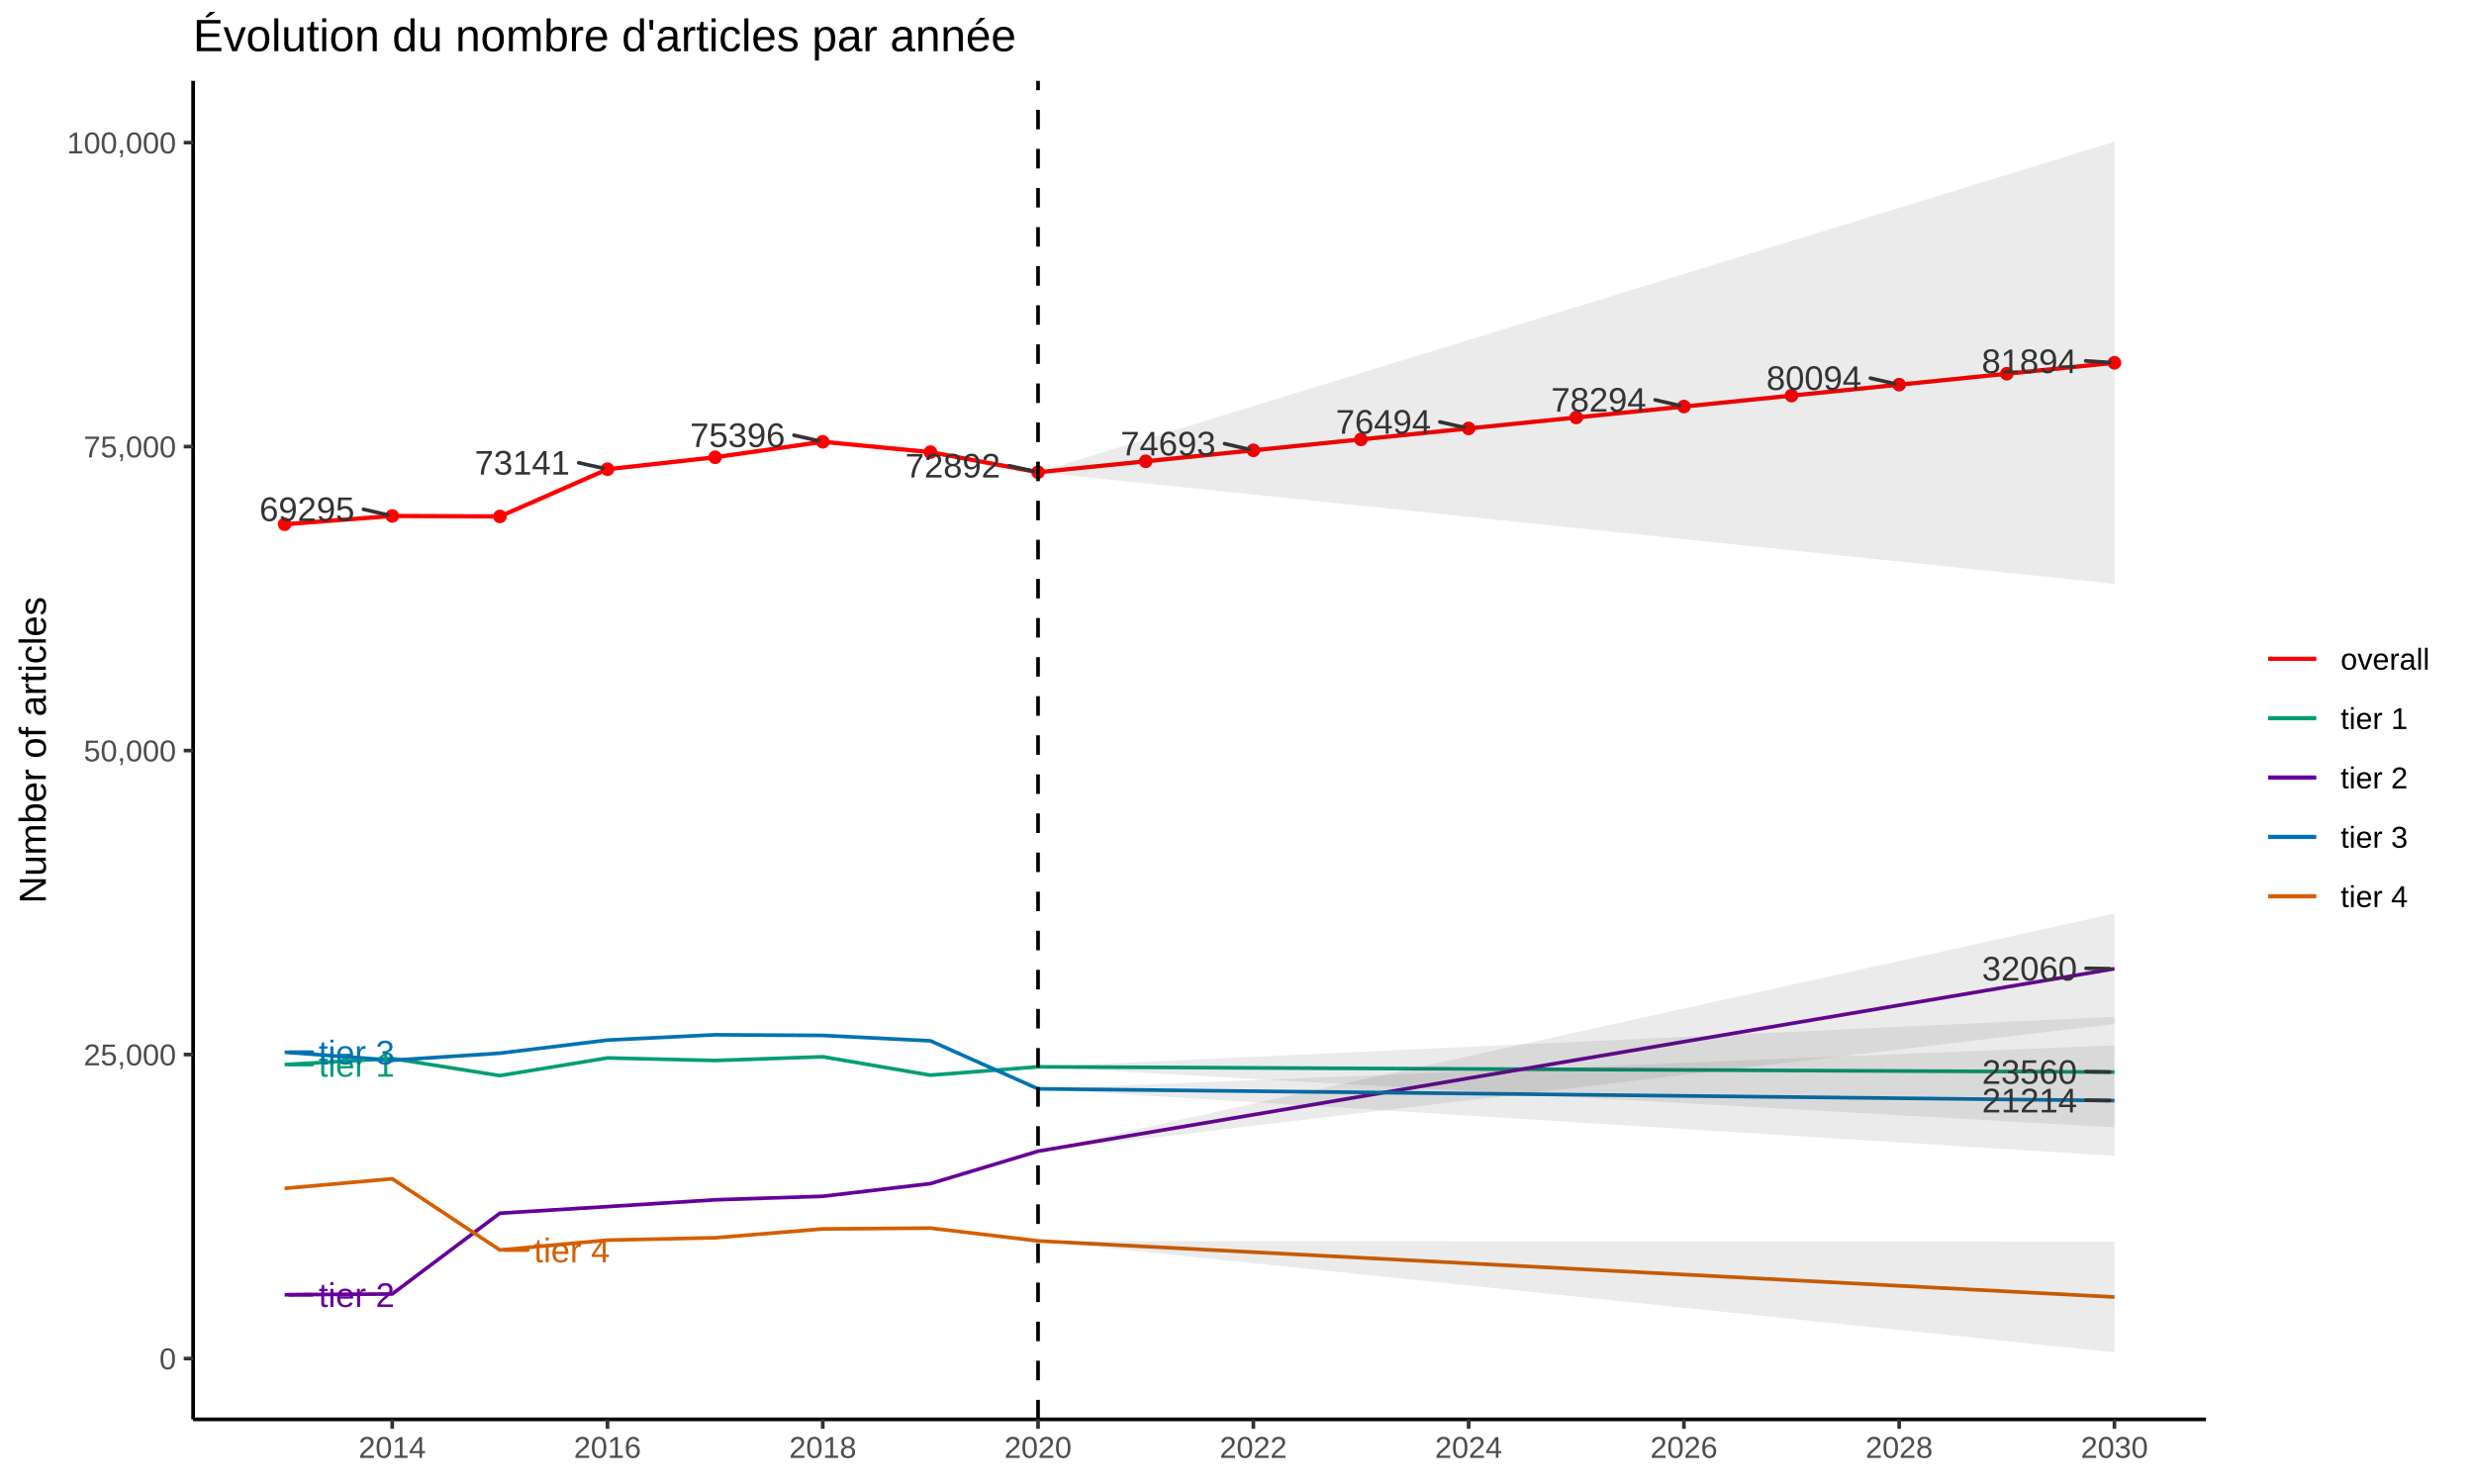
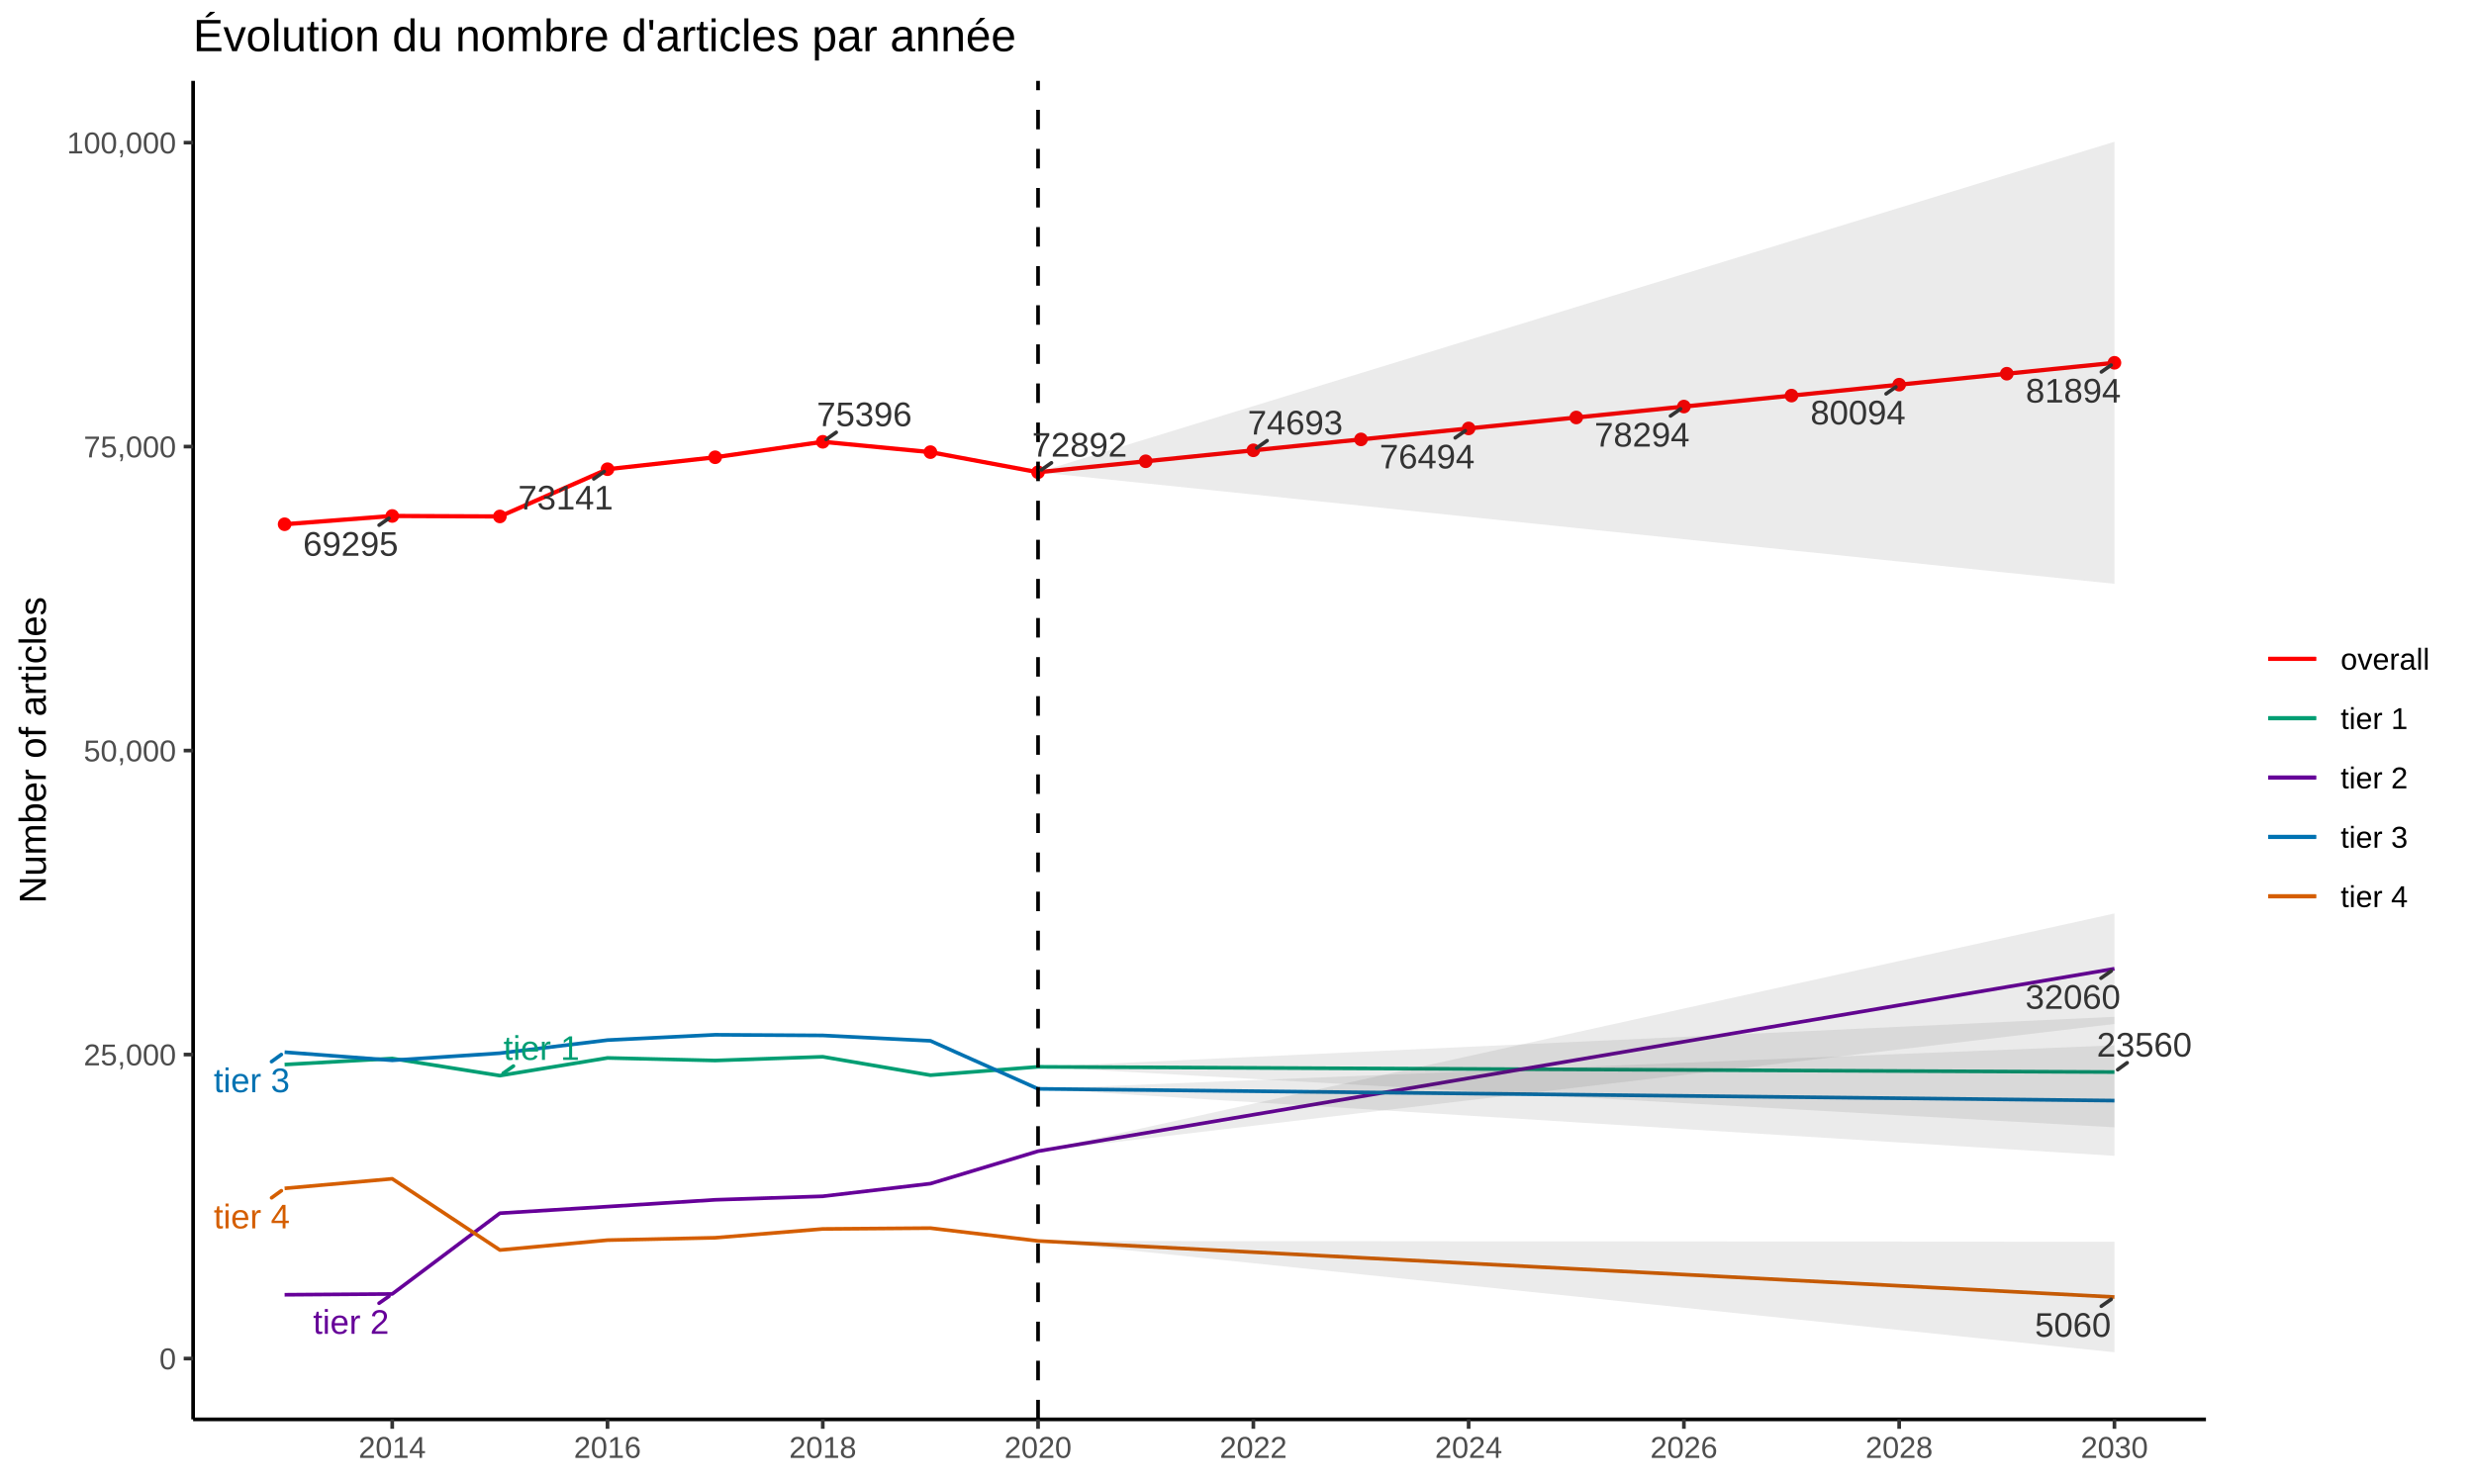
<svg xmlns="http://www.w3.org/2000/svg" class="svglite" width="720.00pt" height="432.00pt" viewBox="0 0 720.00 432.00">
  <defs>
    <style type="text/css">
    .svglite line, .svglite polyline, .svglite polygon, .svglite path, .svglite rect, .svglite circle {
      fill: none;
      stroke: #000000;
      stroke-linecap: round;
      stroke-linejoin: round;
      stroke-miterlimit: 10.00;
    }
    .svglite text {
      white-space: pre;
    }
  </style>
  </defs>
  <rect width="100%" height="100%" style="stroke: none; fill: #FFFFFF;" />
  <defs>
    <clipPath id="cpMC4wMHw3MjAuMDB8MC4wMHw0MzIuMDA=">
      <rect x="0.00" y="0.00" width="720.00" height="432.00" />
    </clipPath>
  </defs>
  <g clip-path="url(#cpMC4wMHw3MjAuMDB8MC4wMHw0MzIuMDA=)">
    <rect x="0" y="0" width="720.00" height="432.00" style="stroke-width: 1.07; stroke: #FFFFFF; fill: #FFFFFF;" />
  </g>
  <defs>
    <clipPath id="cpNTYuMjB8NjQxLjk5fDIzLjU0fDQxMy4xOQ==">
      <rect x="56.20" y="23.54" width="585.79" height="389.64" />
    </clipPath>
  </defs>
  <g clip-path="url(#cpNTYuMjB8NjQxLjk5fDIzLjU0fDQxMy4xOQ==)">
    <rect x="56.20" y="23.54" width="585.79" height="389.64" style="stroke-width: 1.07; stroke: none; fill: #FFFFFF;" />
    <polyline points="82.83,309.90 114.15,308.14 145.48,313.12 176.80,307.97 208.13,308.72 239.45,307.63 270.78,312.99 302.10,310.56 333.43,310.71 364.76,310.87 396.08,311.02 427.41,311.17 458.73,311.32 490.06,311.47 521.38,311.63 552.71,311.78 584.03,311.93 615.36,312.08 " style="stroke-width: 1.07; stroke: #009E73; stroke-linecap: butt;" />
    <polyline points="82.83,376.91 114.15,376.68 145.48,353.17 176.80,351.25 208.13,349.27 239.45,348.24 270.78,344.56 302.10,335.12 333.43,329.81 364.76,324.50 396.08,319.18 427.41,313.87 458.73,308.56 490.06,303.24 521.38,297.93 552.71,292.62 584.03,287.31 615.36,282.00 " style="stroke-width: 1.07; stroke: #660099; stroke-linecap: butt;" />
    <polyline points="82.83,306.29 114.15,308.66 145.48,306.59 176.80,302.78 208.13,301.23 239.45,301.42 270.78,302.99 302.10,316.97 333.43,317.31 364.76,317.65 396.08,317.99 427.41,318.33 458.73,318.68 490.06,319.02 521.38,319.36 552.71,319.70 584.03,320.05 615.36,320.39 " style="stroke-width: 1.07; stroke: #0072B2; stroke-linecap: butt;" />
    <polyline points="82.83,345.94 114.15,343.15 145.48,363.89 176.80,361.01 208.13,360.32 239.45,357.75 270.78,357.51 302.10,361.24 333.43,362.88 364.76,364.51 396.08,366.14 427.41,367.77 458.73,369.40 490.06,371.03 521.38,372.67 552.71,374.30 584.03,375.93 615.36,377.57 " style="stroke-width: 1.07; stroke: #D55E00; stroke-linecap: butt;" />
    <polygon points="82.83,309.90 114.15,308.14 145.48,313.12 176.80,307.97 208.13,308.72 239.45,307.63 270.78,312.99 302.10,310.56 333.43,309.11 364.76,307.65 396.08,306.19 427.41,304.73 458.73,303.28 490.06,301.82 521.38,300.37 552.71,298.91 584.03,297.45 615.36,296.00 615.36,328.17 584.03,326.41 552.71,324.65 521.38,322.89 490.06,321.13 458.73,319.37 427.41,317.60 396.08,315.85 364.76,314.08 333.43,312.32 302.10,310.56 270.78,312.99 239.45,307.63 208.13,308.72 176.80,307.97 145.48,313.12 114.15,308.14 82.83,309.90 " style="stroke-width: 0.00; stroke: none; stroke-linecap: butt; fill: #333333; fill-opacity: 0.10;" />
    <polyline points="82.83,309.90 114.15,308.14 145.48,313.12 176.80,307.97 208.13,308.72 239.45,307.63 270.78,312.99 302.10,310.56 333.43,309.11 364.76,307.65 396.08,306.19 427.41,304.73 458.73,303.28 490.06,301.82 521.38,300.37 552.71,298.91 584.03,297.45 615.36,296.00 " style="stroke-width: 1.07; stroke: none; stroke-linecap: butt;" />
    <polyline points="615.36,328.17 584.03,326.41 552.71,324.65 521.38,322.89 490.06,321.13 458.73,319.37 427.41,317.60 396.08,315.85 364.76,314.08 333.43,312.32 302.10,310.56 270.78,312.99 239.45,307.63 208.13,308.72 176.80,307.97 145.48,313.12 114.15,308.14 82.83,309.90 " style="stroke-width: 1.07; stroke: none; stroke-linecap: butt;" />
    <polygon points="82.83,376.91 114.15,376.68 145.48,353.17 176.80,351.25 208.13,349.27 239.45,348.24 270.78,344.56 302.10,335.12 333.43,328.20 364.76,321.28 396.08,314.36 427.41,307.44 458.73,300.52 490.06,293.59 521.38,286.67 552.71,279.75 584.03,272.83 615.36,265.91 615.36,298.08 584.03,301.79 552.71,305.49 521.38,309.19 490.06,312.90 458.73,316.60 427.41,320.31 396.08,324.01 364.76,327.71 333.43,331.42 302.10,335.12 270.78,344.56 239.45,348.24 208.13,349.27 176.80,351.25 145.48,353.17 114.15,376.68 82.83,376.91 " style="stroke-width: 0.00; stroke: none; stroke-linecap: butt; fill: #333333; fill-opacity: 0.10;" />
    <polyline points="82.83,376.91 114.15,376.68 145.48,353.17 176.80,351.25 208.13,349.27 239.45,348.24 270.78,344.56 302.10,335.12 333.43,328.20 364.76,321.28 396.08,314.36 427.41,307.44 458.73,300.52 490.06,293.59 521.38,286.67 552.71,279.75 584.03,272.83 615.36,265.91 " style="stroke-width: 1.07; stroke: none; stroke-linecap: butt;" />
    <polyline points="615.36,298.08 584.03,301.79 552.71,305.49 521.38,309.19 490.06,312.90 458.73,316.60 427.41,320.31 396.08,324.01 364.76,327.71 333.43,331.42 302.10,335.12 270.78,344.56 239.45,348.24 208.13,349.27 176.80,351.25 145.48,353.17 114.15,376.68 82.83,376.91 " style="stroke-width: 1.07; stroke: none; stroke-linecap: butt;" />
    <polygon points="82.83,306.29 114.15,308.66 145.48,306.59 176.80,302.78 208.13,301.23 239.45,301.42 270.78,302.99 302.10,316.97 333.43,315.70 364.76,314.43 396.08,313.17 427.41,311.90 458.73,310.63 490.06,309.37 521.38,308.10 552.71,306.83 584.03,305.57 615.36,304.30 615.36,336.47 584.03,334.52 552.71,332.57 521.38,330.62 490.06,328.67 458.73,326.72 427.41,324.77 396.08,322.82 364.76,320.87 333.43,318.92 302.10,316.97 270.78,302.99 239.45,301.42 208.13,301.23 176.80,302.78 145.48,306.59 114.15,308.66 82.83,306.29 " style="stroke-width: 0.00; stroke: none; stroke-linecap: butt; fill: #333333; fill-opacity: 0.10;" />
    <polyline points="82.83,306.29 114.15,308.66 145.48,306.59 176.80,302.78 208.13,301.23 239.45,301.42 270.78,302.99 302.10,316.97 333.43,315.70 364.76,314.43 396.08,313.17 427.41,311.90 458.73,310.63 490.06,309.37 521.38,308.10 552.71,306.83 584.03,305.57 615.36,304.30 " style="stroke-width: 1.07; stroke: none; stroke-linecap: butt;" />
    <polyline points="615.36,336.47 584.03,334.52 552.71,332.57 521.38,330.62 490.06,328.67 458.73,326.72 427.41,324.77 396.08,322.82 364.76,320.87 333.43,318.92 302.10,316.97 270.78,302.99 239.45,301.42 208.13,301.23 176.80,302.78 145.48,306.59 114.15,308.66 82.83,306.29 " style="stroke-width: 1.07; stroke: none; stroke-linecap: butt;" />
    <polygon points="82.83,345.94 114.15,343.15 145.48,363.89 176.80,361.01 208.13,360.32 239.45,357.75 270.78,357.51 302.10,361.24 333.43,361.27 364.76,361.29 396.08,361.31 427.41,361.34 458.73,361.36 490.06,361.38 521.38,361.41 552.71,361.43 584.03,361.45 615.36,361.48 615.36,393.65 584.03,390.41 552.71,387.17 521.38,383.93 490.06,380.69 458.73,377.45 427.41,374.21 396.08,370.96 364.76,367.73 333.43,364.48 302.10,361.24 270.78,357.51 239.45,357.75 208.13,360.32 176.80,361.01 145.48,363.89 114.15,343.15 82.83,345.94 " style="stroke-width: 0.00; stroke: none; stroke-linecap: butt; fill: #333333; fill-opacity: 0.10;" />
    <polyline points="82.83,345.94 114.15,343.15 145.48,363.89 176.80,361.01 208.13,360.32 239.45,357.75 270.78,357.51 302.10,361.24 333.43,361.27 364.76,361.29 396.08,361.31 427.41,361.34 458.73,361.36 490.06,361.38 521.38,361.41 552.71,361.43 584.03,361.45 615.36,361.48 " style="stroke-width: 1.07; stroke: none; stroke-linecap: butt;" />
    <polyline points="615.36,393.65 584.03,390.41 552.71,387.17 521.38,383.93 490.06,380.69 458.73,377.45 427.41,374.21 396.08,370.96 364.76,367.73 333.43,364.48 302.10,361.24 270.78,357.51 239.45,357.75 208.13,360.32 176.80,361.01 145.48,363.89 114.15,343.15 82.83,345.94 " style="stroke-width: 1.07; stroke: none; stroke-linecap: butt;" />
    <polyline points="82.83,152.61 114.15,150.20 145.48,150.34 176.80,136.59 208.13,133.11 239.45,128.61 270.78,131.62 302.10,137.47 333.43,134.28 364.76,131.09 396.08,127.91 427.41,124.72 458.73,121.53 490.06,118.35 521.38,115.16 552.71,111.98 584.03,108.79 615.36,105.61 " style="stroke-width: 1.24; stroke: #FF0000; stroke-linecap: butt;" />
    <circle cx="82.83" cy="152.61" r="1.63" style="stroke-width: 0.71; stroke: #FF0000; fill: #FF0000;" />
    <circle cx="114.15" cy="150.20" r="1.63" style="stroke-width: 0.71; stroke: #FF0000; fill: #FF0000;" />
    <circle cx="145.48" cy="150.34" r="1.63" style="stroke-width: 0.71; stroke: #FF0000; fill: #FF0000;" />
    <circle cx="176.80" cy="136.59" r="1.63" style="stroke-width: 0.71; stroke: #FF0000; fill: #FF0000;" />
    <circle cx="208.13" cy="133.11" r="1.63" style="stroke-width: 0.71; stroke: #FF0000; fill: #FF0000;" />
    <circle cx="239.45" cy="128.61" r="1.63" style="stroke-width: 0.71; stroke: #FF0000; fill: #FF0000;" />
    <circle cx="270.78" cy="131.62" r="1.63" style="stroke-width: 0.71; stroke: #FF0000; fill: #FF0000;" />
    <circle cx="302.10" cy="137.47" r="1.63" style="stroke-width: 0.71; stroke: #FF0000; fill: #FF0000;" />
    <circle cx="333.43" cy="134.28" r="1.63" style="stroke-width: 0.71; stroke: #FF0000; fill: #FF0000;" />
    <circle cx="364.76" cy="131.09" r="1.63" style="stroke-width: 0.71; stroke: #FF0000; fill: #FF0000;" />
    <circle cx="396.08" cy="127.91" r="1.63" style="stroke-width: 0.71; stroke: #FF0000; fill: #FF0000;" />
    <circle cx="427.41" cy="124.72" r="1.63" style="stroke-width: 0.71; stroke: #FF0000; fill: #FF0000;" />
    <circle cx="458.73" cy="121.53" r="1.63" style="stroke-width: 0.71; stroke: #FF0000; fill: #FF0000;" />
    <circle cx="490.06" cy="118.35" r="1.63" style="stroke-width: 0.71; stroke: #FF0000; fill: #FF0000;" />
    <circle cx="521.38" cy="115.16" r="1.63" style="stroke-width: 0.71; stroke: #FF0000; fill: #FF0000;" />
    <circle cx="552.71" cy="111.98" r="1.63" style="stroke-width: 0.71; stroke: #FF0000; fill: #FF0000;" />
    <circle cx="584.03" cy="108.79" r="1.63" style="stroke-width: 0.71; stroke: #FF0000; fill: #FF0000;" />
    <circle cx="615.36" cy="105.61" r="1.63" style="stroke-width: 0.71; stroke: #FF0000; fill: #FF0000;" />
    <polygon points="82.83,152.61 114.15,150.20 145.48,150.34 176.80,136.59 208.13,133.11 239.45,128.61 270.78,131.62 302.10,137.47 333.43,127.84 364.76,118.22 396.08,108.60 427.41,98.98 458.73,89.36 490.06,79.74 521.38,70.12 552.71,60.50 584.03,50.88 615.36,41.26 615.36,169.95 584.03,166.71 552.71,163.46 521.38,160.21 490.06,156.96 458.73,153.71 427.41,150.46 396.08,147.21 364.76,143.96 333.43,140.71 302.10,137.47 270.78,131.62 239.45,128.61 208.13,133.11 176.80,136.59 145.48,150.34 114.15,150.20 82.83,152.61 " style="stroke-width: 0.00; stroke: none; stroke-linecap: butt; fill: #333333; fill-opacity: 0.10;" />
    <polyline points="82.83,152.61 114.15,150.20 145.48,150.34 176.80,136.59 208.13,133.11 239.45,128.61 270.78,131.62 302.10,137.47 333.43,127.84 364.76,118.22 396.08,108.60 427.41,98.98 458.73,89.36 490.06,79.74 521.38,70.12 552.71,60.50 584.03,50.88 615.36,41.26 " style="stroke-width: 1.07; stroke: none; stroke-linecap: butt;" />
    <polyline points="615.36,169.95 584.03,166.71 552.71,163.46 521.38,160.21 490.06,156.96 458.73,153.71 427.41,150.46 396.08,147.21 364.76,143.96 333.43,140.71 302.10,137.47 270.78,131.62 239.45,128.61 208.13,133.11 176.80,136.59 145.48,150.34 114.15,150.20 82.83,152.61 " style="stroke-width: 1.07; stroke: none; stroke-linecap: butt;" />
    <line x1="302.10" y1="413.19" x2="302.10" y2="23.54" style="stroke-width: 1.07; stroke-dasharray: 5.69,5.69; stroke-linecap: butt;" />
-     <line x1="105.78" y1="148.26" x2="112.83" y2="149.89" style="stroke-width: 1.07; stroke: #333333;" />
-     <line x1="168.42" y1="134.72" x2="175.47" y2="136.29" style="stroke-width: 1.07; stroke: #333333;" />
-     <line x1="231.07" y1="126.70" x2="238.13" y2="128.30" style="stroke-width: 1.07; stroke: #333333;" />
-     <line x1="293.72" y1="135.58" x2="300.78" y2="137.17" style="stroke-width: 1.07; stroke: #333333;" />
-     <line x1="356.39" y1="129.15" x2="363.43" y2="130.79" style="stroke-width: 1.07; stroke: #333333;" />
-     <line x1="419.03" y1="122.82" x2="426.08" y2="124.42" style="stroke-width: 1.07; stroke: #333333;" />
-     <line x1="481.69" y1="116.41" x2="488.73" y2="118.04" style="stroke-width: 1.07; stroke: #333333;" />
-     <line x1="544.33" y1="110.08" x2="551.38" y2="111.68" style="stroke-width: 1.07; stroke: #333333;" />
-     <line x1="606.99" y1="105.06" x2="613.96" y2="105.51" style="stroke-width: 1.07; stroke: #333333;" />
-     <text x="75.50" y="151.69" style="font-size: 9.96px;fill: #333333; font-family: &quot;Arial&quot;;" textLength="28.48px" lengthAdjust="spacingAndGlyphs">69295</text>
-     <text x="138.14" y="138.16" style="font-size: 9.96px;fill: #333333; font-family: &quot;Arial&quot;;" textLength="28.48px" lengthAdjust="spacingAndGlyphs">73141</text>
-     <text x="200.80" y="130.14" style="font-size: 9.96px;fill: #333333; font-family: &quot;Arial&quot;;" textLength="28.48px" lengthAdjust="spacingAndGlyphs">75396</text>
-     <text x="263.45" y="139.01" style="font-size: 9.96px;fill: #333333; font-family: &quot;Arial&quot;;" textLength="28.48px" lengthAdjust="spacingAndGlyphs">72892</text>
-     <text x="326.11" y="132.58" style="font-size: 9.96px;fill: #333333; font-family: &quot;Arial&quot;;" textLength="28.48px" lengthAdjust="spacingAndGlyphs">74693</text>
-     <text x="388.75" y="126.25" style="font-size: 9.96px;fill: #333333; font-family: &quot;Arial&quot;;" textLength="28.48px" lengthAdjust="spacingAndGlyphs">76494</text>
-     <text x="451.41" y="119.84" style="font-size: 9.96px;fill: #333333; font-family: &quot;Arial&quot;;" textLength="28.48px" lengthAdjust="spacingAndGlyphs">78294</text>
-     <text x="514.05" y="113.52" style="font-size: 9.96px;fill: #333333; font-family: &quot;Arial&quot;;" textLength="28.48px" lengthAdjust="spacingAndGlyphs">80094</text>
-     <text x="576.72" y="108.61" style="font-size: 9.96px;fill: #333333; font-family: &quot;Arial&quot;;" textLength="28.48px" lengthAdjust="spacingAndGlyphs">81894</text>
-     <line x1="607.09" y1="311.96" x2="613.96" y2="312.06" style="stroke-width: 1.07; stroke: #333333;" />
-     <text x="576.81" y="315.52" style="font-size: 9.96px;fill: #333333; font-family: &quot;Arial&quot;;" textLength="28.48px" lengthAdjust="spacingAndGlyphs">23560</text>
-     <line x1="607.09" y1="281.88" x2="613.96" y2="281.98" style="stroke-width: 1.07; stroke: #333333;" />
-     <text x="576.81" y="285.43" style="font-size: 9.96px;fill: #333333; font-family: &quot;Arial&quot;;" textLength="28.48px" lengthAdjust="spacingAndGlyphs">32060</text>
-     <line x1="607.09" y1="320.26" x2="613.96" y2="320.37" style="stroke-width: 1.07; stroke: #333333;" />
-     <text x="576.81" y="323.82" style="font-size: 9.96px;fill: #333333; font-family: &quot;Arial&quot;;" textLength="28.48px" lengthAdjust="spacingAndGlyphs">21214</text>
-     <line x1="90.92" y1="309.88" x2="84.23" y2="309.90" style="stroke-width: 1.07; stroke: #009E73;" />
-     <text x="92.72" y="313.44" style="font-size: 9.96px;fill: #009E73; font-family: &quot;Arial&quot;;" textLength="26.76px" lengthAdjust="spacingAndGlyphs"> tier 1</text>
-     <line x1="90.92" y1="376.90" x2="84.23" y2="376.91" style="stroke-width: 1.07; stroke: #660099;" />
-     <text x="92.72" y="380.46" style="font-size: 9.96px;fill: #660099; font-family: &quot;Arial&quot;;" textLength="26.76px" lengthAdjust="spacingAndGlyphs"> tier 2</text>
-     <line x1="90.91" y1="306.30" x2="84.23" y2="306.29" style="stroke-width: 1.07; stroke: #0072B2;" />
-     <text x="92.71" y="309.86" style="font-size: 9.96px;fill: #0072B2; font-family: &quot;Arial&quot;;" textLength="26.76px" lengthAdjust="spacingAndGlyphs"> tier 3</text>
-     <line x1="153.57" y1="363.90" x2="146.88" y2="363.89" style="stroke-width: 1.07; stroke: #D55E00;" />
-     <text x="155.37" y="367.46" style="font-size: 9.96px;fill: #D55E00; font-family: &quot;Arial&quot;;" textLength="26.76px" lengthAdjust="spacingAndGlyphs"> tier 4</text>
+     <line x1="110.34" y1="152.87" x2="113.19" y2="150.88" style="stroke-width: 1.07; stroke: #333333;" />
+     <line x1="172.81" y1="139.40" x2="175.84" y2="137.27" style="stroke-width: 1.07; stroke: #333333;" />
+     <line x1="243.36" y1="125.86" x2="240.42" y2="127.93" style="stroke-width: 1.07; stroke: #333333;" />
+     <line x1="306.00" y1="134.73" x2="303.07" y2="136.79" style="stroke-width: 1.07; stroke: #333333;" />
+     <line x1="368.75" y1="128.28" x2="365.72" y2="130.42" style="stroke-width: 1.07; stroke: #333333;" />
+     <line x1="423.51" y1="127.45" x2="426.44" y2="125.40" style="stroke-width: 1.07; stroke: #333333;" />
+     <line x1="486.16" y1="121.08" x2="489.09" y2="119.02" style="stroke-width: 1.07; stroke: #333333;" />
+     <line x1="548.91" y1="114.64" x2="551.74" y2="112.65" style="stroke-width: 1.07; stroke: #333333;" />
+     <line x1="611.56" y1="108.27" x2="614.39" y2="106.28" style="stroke-width: 1.07; stroke: #333333;" />
+     <text x="102.05" y="161.79" text-anchor="middle" style="font-size: 9.96px;fill: #333333; font-family: &quot;Arial&quot;;" textLength="28.48px" lengthAdjust="spacingAndGlyphs">69295</text>
+     <text x="164.61" y="148.31" text-anchor="middle" style="font-size: 9.96px;fill: #333333; font-family: &quot;Arial&quot;;" textLength="28.48px" lengthAdjust="spacingAndGlyphs">73141</text>
+     <text x="251.55" y="124.06" text-anchor="middle" style="font-size: 9.96px;fill: #333333; font-family: &quot;Arial&quot;;" textLength="28.48px" lengthAdjust="spacingAndGlyphs">75396</text>
+     <text x="314.19" y="132.93" text-anchor="middle" style="font-size: 9.96px;fill: #333333; font-family: &quot;Arial&quot;;" textLength="28.48px" lengthAdjust="spacingAndGlyphs">72892</text>
+     <text x="376.96" y="126.48" text-anchor="middle" style="font-size: 9.96px;fill: #333333; font-family: &quot;Arial&quot;;" textLength="28.48px" lengthAdjust="spacingAndGlyphs">74693</text>
+     <text x="415.32" y="136.37" text-anchor="middle" style="font-size: 9.96px;fill: #333333; font-family: &quot;Arial&quot;;" textLength="28.48px" lengthAdjust="spacingAndGlyphs">76494</text>
+     <text x="477.87" y="130.00" text-anchor="middle" style="font-size: 9.96px;fill: #333333; font-family: &quot;Arial&quot;;" textLength="28.48px" lengthAdjust="spacingAndGlyphs">78294</text>
+     <text x="540.73" y="123.55" text-anchor="middle" style="font-size: 9.96px;fill: #333333; font-family: &quot;Arial&quot;;" textLength="28.48px" lengthAdjust="spacingAndGlyphs">80094</text>
+     <text x="603.39" y="117.18" text-anchor="middle" style="font-size: 9.96px;fill: #333333; font-family: &quot;Arial&quot;;" textLength="28.48px" lengthAdjust="spacingAndGlyphs">81894</text>
+     <line x1="619.05" y1="309.38" x2="616.30" y2="311.39" style="stroke-width: 1.07; stroke: #333333;" />
+     <text x="624.06" y="307.58" text-anchor="middle" style="font-size: 9.96px;fill: #333333; font-family: &quot;Arial&quot;;" textLength="28.48px" lengthAdjust="spacingAndGlyphs">23560</text>
+     <line x1="611.44" y1="284.75" x2="614.40" y2="282.67" style="stroke-width: 1.07; stroke: #333333;" />
+     <text x="603.28" y="293.66" text-anchor="middle" style="font-size: 9.96px;fill: #333333; font-family: &quot;Arial&quot;;" textLength="28.48px" lengthAdjust="spacingAndGlyphs">32060</text>
+     <line x1="611.54" y1="380.24" x2="614.39" y2="378.24" style="stroke-width: 1.07; stroke: #333333;" />
+     <text x="603.28" y="389.15" text-anchor="middle" style="font-size: 9.96px;fill: #333333; font-family: &quot;Arial&quot;;" textLength="22.78px" lengthAdjust="spacingAndGlyphs">5060</text>
+     <line x1="149.42" y1="310.34" x2="146.44" y2="312.44" style="stroke-width: 1.07; stroke: #009E73;" />
+     <text x="157.59" y="308.54" text-anchor="middle" style="font-size: 9.96px;fill: #009E73; font-family: &quot;Arial&quot;;" textLength="26.76px" lengthAdjust="spacingAndGlyphs"> tier 1</text>
+     <line x1="110.32" y1="379.37" x2="113.19" y2="377.36" style="stroke-width: 1.07; stroke: #660099;" />
+     <text x="102.17" y="388.29" text-anchor="middle" style="font-size: 9.96px;fill: #660099; font-family: &quot;Arial&quot;;" textLength="26.76px" lengthAdjust="spacingAndGlyphs"> tier 2</text>
+     <line x1="79.03" y1="309.04" x2="81.88" y2="306.98" style="stroke-width: 1.07; stroke: #0072B2;" />
+     <text x="73.27" y="317.95" text-anchor="middle" style="font-size: 9.96px;fill: #0072B2; font-family: &quot;Arial&quot;;" textLength="26.76px" lengthAdjust="spacingAndGlyphs"> tier 3</text>
+     <line x1="79.05" y1="348.68" x2="81.88" y2="346.63" style="stroke-width: 1.07; stroke: #D55E00;" />
+     <text x="73.27" y="357.59" text-anchor="middle" style="font-size: 9.96px;fill: #D55E00; font-family: &quot;Arial&quot;;" textLength="26.76px" lengthAdjust="spacingAndGlyphs"> tier 4</text>
  </g>
  <g clip-path="url(#cpMC4wMHw3MjAuMDB8MC4wMHw0MzIuMDA=)">
    <polyline points="56.20,413.19 56.20,23.54 " style="stroke-width: 1.07; stroke-linecap: butt;" />
    <text x="51.27" y="398.62" text-anchor="end" style="font-size: 8.80px;fill: #4D4D4D; font-family: &quot;Arial&quot;;" textLength="5.03px" lengthAdjust="spacingAndGlyphs">0</text>
    <text x="51.27" y="310.13" text-anchor="end" style="font-size: 8.80px;fill: #4D4D4D; font-family: &quot;Arial&quot;;" textLength="27.52px" lengthAdjust="spacingAndGlyphs">25,000</text>
    <text x="51.27" y="221.64" text-anchor="end" style="font-size: 8.80px;fill: #4D4D4D; font-family: &quot;Arial&quot;;" textLength="27.52px" lengthAdjust="spacingAndGlyphs">50,000</text>
    <text x="51.27" y="133.15" text-anchor="end" style="font-size: 8.80px;fill: #4D4D4D; font-family: &quot;Arial&quot;;" textLength="27.52px" lengthAdjust="spacingAndGlyphs">75,000</text>
    <text x="51.27" y="44.66" text-anchor="end" style="font-size: 8.80px;fill: #4D4D4D; font-family: &quot;Arial&quot;;" textLength="32.55px" lengthAdjust="spacingAndGlyphs">100,000</text>
    <polyline points="53.46,395.48 56.20,395.48 " style="stroke-width: 1.07; stroke: #333333; stroke-linecap: butt;" />
    <polyline points="53.46,306.99 56.20,306.99 " style="stroke-width: 1.07; stroke: #333333; stroke-linecap: butt;" />
    <polyline points="53.46,218.50 56.20,218.50 " style="stroke-width: 1.07; stroke: #333333; stroke-linecap: butt;" />
    <polyline points="53.46,130.01 56.20,130.01 " style="stroke-width: 1.07; stroke: #333333; stroke-linecap: butt;" />
    <polyline points="53.46,41.52 56.20,41.52 " style="stroke-width: 1.07; stroke: #333333; stroke-linecap: butt;" />
    <polyline points="56.20,413.19 641.99,413.19 " style="stroke-width: 1.07; stroke-linecap: butt;" />
    <polyline points="114.15,415.93 114.15,413.19 " style="stroke-width: 1.07; stroke: #333333; stroke-linecap: butt;" />
    <polyline points="176.80,415.93 176.80,413.19 " style="stroke-width: 1.07; stroke: #333333; stroke-linecap: butt;" />
    <polyline points="239.45,415.93 239.45,413.19 " style="stroke-width: 1.07; stroke: #333333; stroke-linecap: butt;" />
    <polyline points="302.10,415.93 302.10,413.19 " style="stroke-width: 1.07; stroke: #333333; stroke-linecap: butt;" />
    <polyline points="364.76,415.93 364.76,413.19 " style="stroke-width: 1.07; stroke: #333333; stroke-linecap: butt;" />
    <polyline points="427.41,415.93 427.41,413.19 " style="stroke-width: 1.07; stroke: #333333; stroke-linecap: butt;" />
    <polyline points="490.06,415.93 490.06,413.19 " style="stroke-width: 1.07; stroke: #333333; stroke-linecap: butt;" />
    <polyline points="552.71,415.93 552.71,413.19 " style="stroke-width: 1.07; stroke: #333333; stroke-linecap: butt;" />
    <polyline points="615.36,415.93 615.36,413.19 " style="stroke-width: 1.07; stroke: #333333; stroke-linecap: butt;" />
    <text x="114.15" y="424.40" text-anchor="middle" style="font-size: 8.80px;fill: #4D4D4D; font-family: &quot;Arial&quot;;" textLength="20.13px" lengthAdjust="spacingAndGlyphs">2014</text>
    <text x="176.80" y="424.40" text-anchor="middle" style="font-size: 8.80px;fill: #4D4D4D; font-family: &quot;Arial&quot;;" textLength="20.13px" lengthAdjust="spacingAndGlyphs">2016</text>
    <text x="239.45" y="424.40" text-anchor="middle" style="font-size: 8.80px;fill: #4D4D4D; font-family: &quot;Arial&quot;;" textLength="20.13px" lengthAdjust="spacingAndGlyphs">2018</text>
    <text x="302.10" y="424.40" text-anchor="middle" style="font-size: 8.80px;fill: #4D4D4D; font-family: &quot;Arial&quot;;" textLength="20.13px" lengthAdjust="spacingAndGlyphs">2020</text>
    <text x="364.76" y="424.40" text-anchor="middle" style="font-size: 8.80px;fill: #4D4D4D; font-family: &quot;Arial&quot;;" textLength="20.13px" lengthAdjust="spacingAndGlyphs">2022</text>
    <text x="427.41" y="424.40" text-anchor="middle" style="font-size: 8.80px;fill: #4D4D4D; font-family: &quot;Arial&quot;;" textLength="20.13px" lengthAdjust="spacingAndGlyphs">2024</text>
    <text x="490.06" y="424.40" text-anchor="middle" style="font-size: 8.80px;fill: #4D4D4D; font-family: &quot;Arial&quot;;" textLength="20.13px" lengthAdjust="spacingAndGlyphs">2026</text>
    <text x="552.71" y="424.40" text-anchor="middle" style="font-size: 8.80px;fill: #4D4D4D; font-family: &quot;Arial&quot;;" textLength="20.13px" lengthAdjust="spacingAndGlyphs">2028</text>
    <text x="615.36" y="424.40" text-anchor="middle" style="font-size: 8.80px;fill: #4D4D4D; font-family: &quot;Arial&quot;;" textLength="20.13px" lengthAdjust="spacingAndGlyphs">2030</text>
    <text transform="translate(13.33,218.37) rotate(-90)" text-anchor="middle" style="font-size: 11.00px; font-family: &quot;Arial&quot;;" textLength="96.23px" lengthAdjust="spacingAndGlyphs">Number of articles</text>
    <rect x="652.95" y="161.70" width="61.58" height="113.34" style="stroke-width: 1.07; stroke: none; fill: #FFFFFF;" />
    <line x1="660.15" y1="191.79" x2="673.98" y2="191.79" style="stroke-width: 1.07; stroke: #FF0000; stroke-linecap: butt;" />
    <line x1="660.15" y1="191.79" x2="673.98" y2="191.79" style="stroke-width: 1.07; stroke: #FF0000; stroke-linecap: butt;" />
    <line x1="660.15" y1="191.79" x2="673.98" y2="191.79" style="stroke-width: 1.07; stroke: #FF0000; stroke-linecap: butt;" />
    <line x1="660.15" y1="191.79" x2="673.98" y2="191.79" style="stroke-width: 1.07; stroke: #FF0000; stroke-linecap: butt;" />
    <line x1="660.15" y1="191.79" x2="673.98" y2="191.79" style="stroke-width: 1.24; stroke: #FF0000; stroke-linecap: butt;" />
    <line x1="660.15" y1="209.07" x2="673.98" y2="209.07" style="stroke-width: 1.07; stroke: #009E73; stroke-linecap: butt;" />
    <line x1="660.15" y1="209.07" x2="673.98" y2="209.07" style="stroke-width: 1.07; stroke: #009E73; stroke-linecap: butt;" />
    <line x1="660.15" y1="209.07" x2="673.98" y2="209.07" style="stroke-width: 1.07; stroke: #009E73; stroke-linecap: butt;" />
    <line x1="660.15" y1="209.07" x2="673.98" y2="209.07" style="stroke-width: 1.07; stroke: #009E73; stroke-linecap: butt;" />
    <line x1="660.15" y1="209.07" x2="673.98" y2="209.07" style="stroke-width: 1.24; stroke: #009E73; stroke-linecap: butt;" />
    <line x1="660.15" y1="226.35" x2="673.98" y2="226.35" style="stroke-width: 1.07; stroke: #660099; stroke-linecap: butt;" />
    <line x1="660.15" y1="226.35" x2="673.98" y2="226.35" style="stroke-width: 1.07; stroke: #660099; stroke-linecap: butt;" />
    <line x1="660.15" y1="226.35" x2="673.98" y2="226.35" style="stroke-width: 1.07; stroke: #660099; stroke-linecap: butt;" />
    <line x1="660.15" y1="226.35" x2="673.98" y2="226.35" style="stroke-width: 1.07; stroke: #660099; stroke-linecap: butt;" />
    <line x1="660.15" y1="226.35" x2="673.98" y2="226.35" style="stroke-width: 1.24; stroke: #660099; stroke-linecap: butt;" />
    <line x1="660.15" y1="243.63" x2="673.98" y2="243.63" style="stroke-width: 1.07; stroke: #0072B2; stroke-linecap: butt;" />
    <line x1="660.15" y1="243.63" x2="673.98" y2="243.63" style="stroke-width: 1.07; stroke: #0072B2; stroke-linecap: butt;" />
    <line x1="660.15" y1="243.63" x2="673.98" y2="243.63" style="stroke-width: 1.07; stroke: #0072B2; stroke-linecap: butt;" />
    <line x1="660.15" y1="243.63" x2="673.98" y2="243.63" style="stroke-width: 1.07; stroke: #0072B2; stroke-linecap: butt;" />
    <line x1="660.15" y1="243.63" x2="673.98" y2="243.63" style="stroke-width: 1.24; stroke: #0072B2; stroke-linecap: butt;" />
    <line x1="660.15" y1="260.91" x2="673.98" y2="260.91" style="stroke-width: 1.07; stroke: #D55E00; stroke-linecap: butt;" />
    <line x1="660.15" y1="260.91" x2="673.98" y2="260.91" style="stroke-width: 1.07; stroke: #D55E00; stroke-linecap: butt;" />
    <line x1="660.15" y1="260.91" x2="673.98" y2="260.91" style="stroke-width: 1.07; stroke: #D55E00; stroke-linecap: butt;" />
    <line x1="660.15" y1="260.91" x2="673.98" y2="260.91" style="stroke-width: 1.07; stroke: #D55E00; stroke-linecap: butt;" />
    <line x1="660.15" y1="260.91" x2="673.98" y2="260.91" style="stroke-width: 1.24; stroke: #D55E00; stroke-linecap: butt;" />
    <text x="681.18" y="194.94" style="font-size: 8.80px; font-family: &quot;Arial&quot;;" textLength="27.86px" lengthAdjust="spacingAndGlyphs">overall</text>
    <text x="681.18" y="212.22" style="font-size: 8.80px; font-family: &quot;Arial&quot;;" textLength="21.36px" lengthAdjust="spacingAndGlyphs">tier 1</text>
    <text x="681.18" y="229.50" style="font-size: 8.80px; font-family: &quot;Arial&quot;;" textLength="21.36px" lengthAdjust="spacingAndGlyphs">tier 2</text>
    <text x="681.18" y="246.78" style="font-size: 8.80px; font-family: &quot;Arial&quot;;" textLength="21.36px" lengthAdjust="spacingAndGlyphs">tier 3</text>
    <text x="681.18" y="264.06" style="font-size: 8.80px; font-family: &quot;Arial&quot;;" textLength="21.36px" lengthAdjust="spacingAndGlyphs">tier 4</text>
    <text x="56.20" y="14.90" style="font-size: 13.20px; font-family: &quot;Arial&quot;;" textLength="255.79px" lengthAdjust="spacingAndGlyphs">Évolution du nombre d'articles par année</text>
  </g>
</svg>
